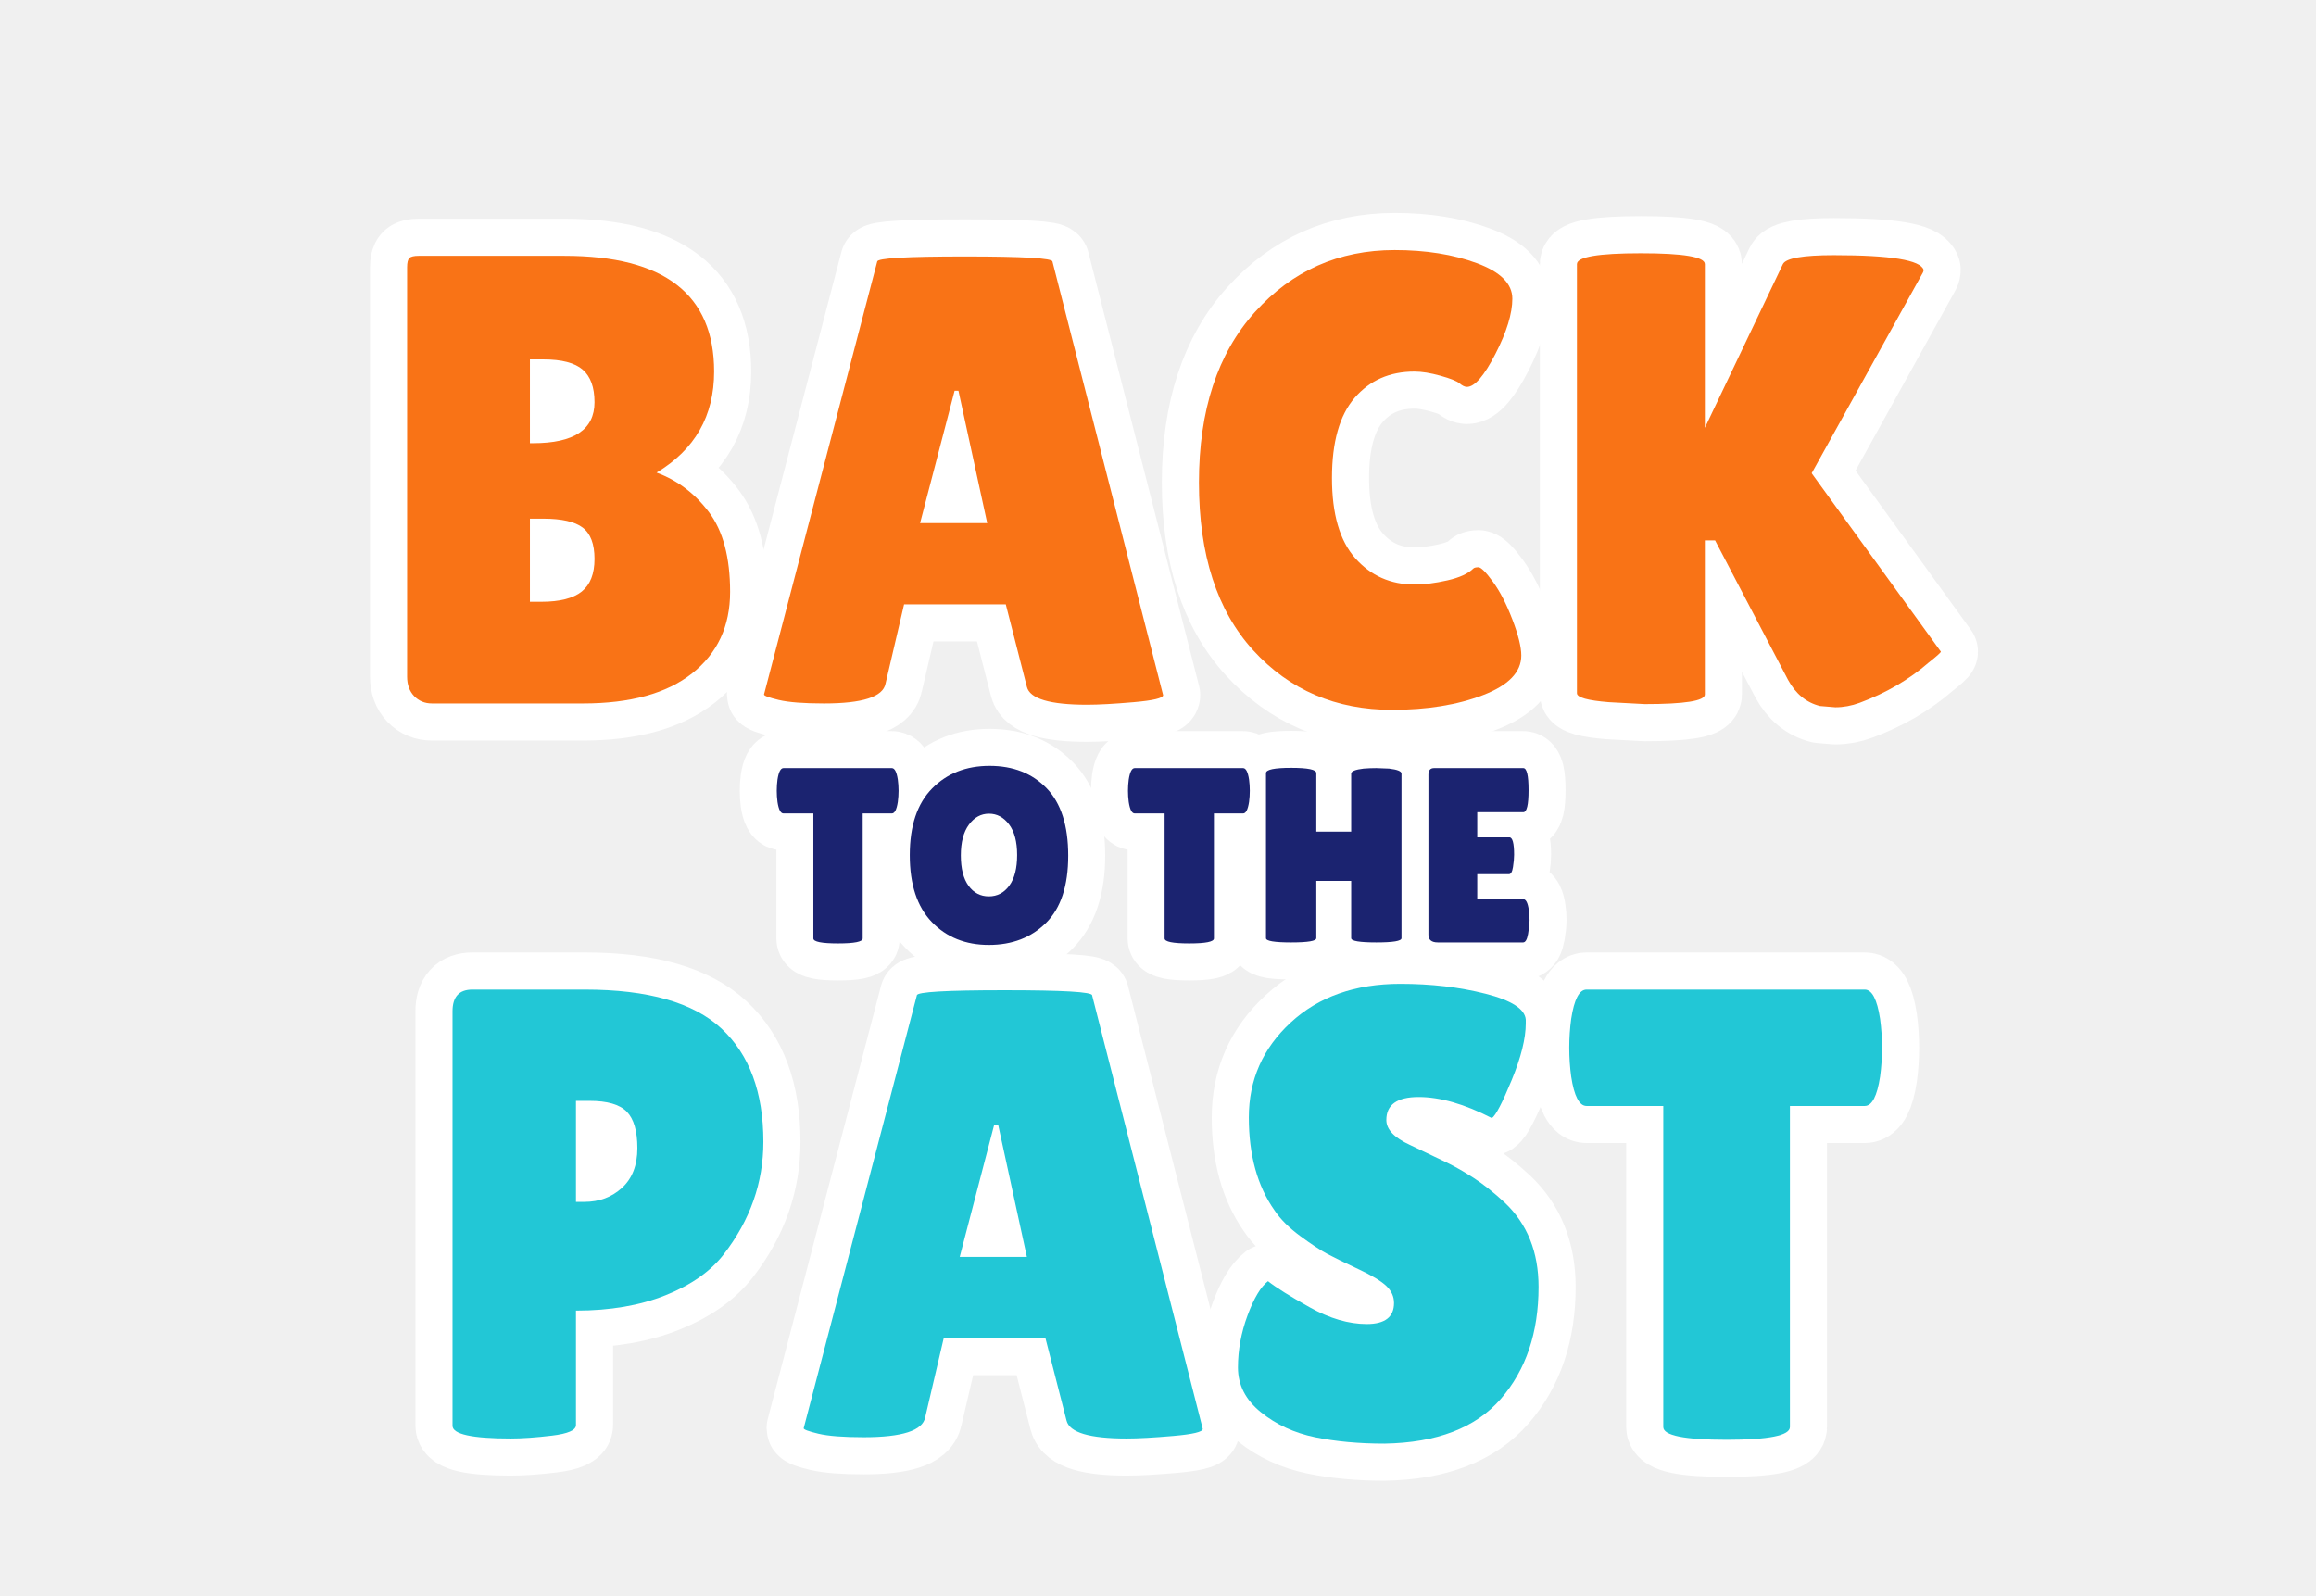
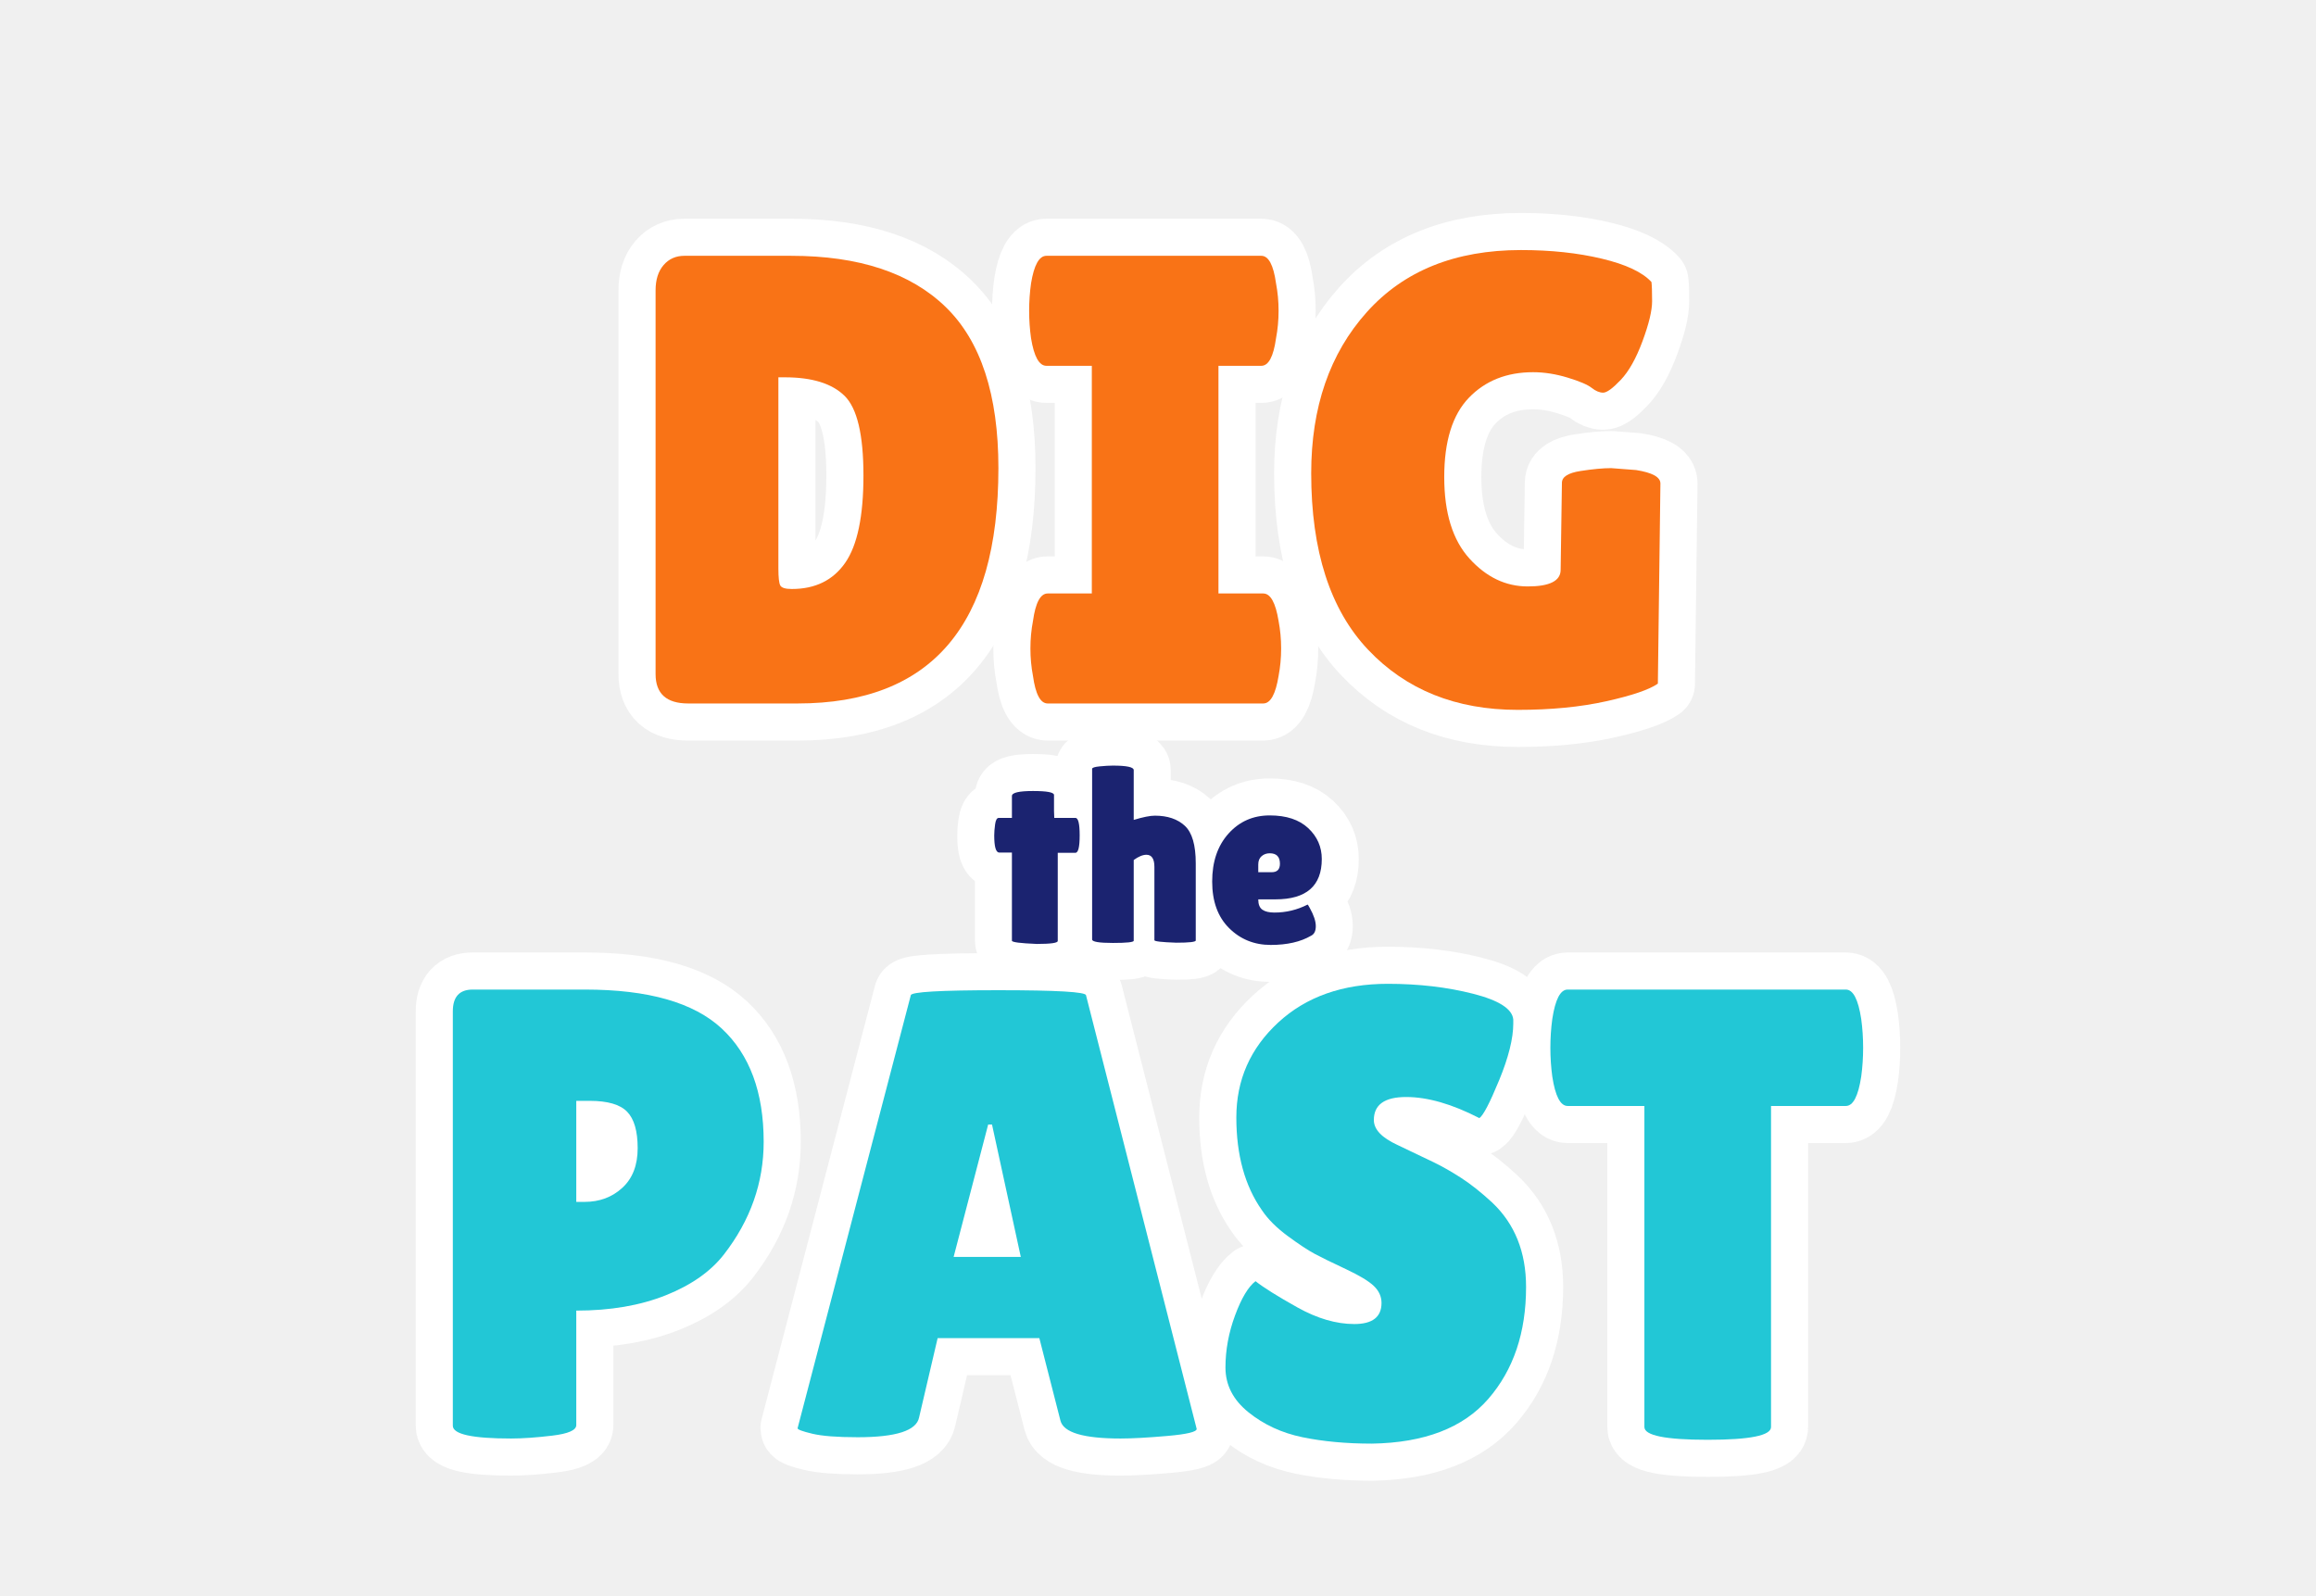
<svg xmlns="http://www.w3.org/2000/svg" viewBox="-24 -24 688 474">
  <g fill="#FFFFFF" stroke="#FFFFFF" stroke-width="116" stroke-linejoin="round">
-     <path transform="translate(85.35,185) scale(0.19,-0.19)" d="M541 519Q541 415 451 361Q500 343 533.0 299.0Q566 255 566.0 174.5Q566 94 506.5 47.0Q447 0 336 0H100Q83 0 72.0 11.5Q61 23 61 42V682Q61 693 64.5 696.5Q68 700 79 700H307Q541 700 541 519ZM253 538V407H258Q354 407 354 471Q354 506 335.5 522.0Q317 538 274 538ZM253 289V159H271Q314 159 334.0 175.0Q354 191 354.0 226.0Q354 261 335.5 275.0Q317 289 274 289Z" />
-     <path transform="translate(200.11,185) scale(0.19,-0.19)" d="M520 -2Q433 -2 426 26L393 155H234L205 31Q199 0 109 0Q61 0 38.0 5.5Q15 11 15 14L192 691Q192 699 329.0 699.0Q466 699 466 691L639 13Q639 6 593.0 2.0Q547 -2 520 -2ZM259 282H364L319 489H313Z" />
-     <path transform="translate(326.46,185) scale(0.19,-0.19)" d="M449 495Q444 495 437.5 500.5Q431 506 407.5 512.5Q384 519 367 519Q309 519 273.5 478.0Q238 437 238.0 352.5Q238 268 274.5 227.0Q311 186 367 186Q390 186 418.5 192.5Q447 199 459 211Q461 213 467.0 213.0Q473 213 489.5 190.5Q506 168 520.0 131.5Q534 95 534 75Q534 36 474.0 13.0Q414 -10 332 -10Q200 -10 115.0 83.0Q30 176 30.0 345.5Q30 515 117.5 612.0Q205 709 336 709Q409 709 464.5 688.5Q520 668 520.0 633.0Q520 598 493.5 546.5Q467 495 449 495Z" />
-     <path transform="translate(434.95,185) scale(0.19,-0.19)" d="M250 14Q250 -1 156 -1L100 2Q50 6 50 16V687Q50 704 150.0 704.0Q250 704 250 687V431L372 687Q379 701 452 701Q585 701 592 678Q592 676 591 674L417 360L619 81Q619 79 600 64Q554 24 492 1Q473 -6 454 -6L430 -4Q398 4 380 37L266 255H250Z" />
+     <path transform="translate(161.25,185) scale(0.19,-0.19)" d="M50 46V646Q50 671 62.5 685.5Q75 700 95 700H262Q421 700 503.5 620Q586 540 586 368Q586 0 272 0H101Q50 0 50 46ZM242 510V211Q242 190 245 184.5Q248 179 263 179Q318 179 346.5 220Q375 261 375 356.5Q375 452 345.5 481Q316 510 252 510Z" />
+     <path transform="translate(278.30,185) scale(0.19,-0.19)" d="M116 172V528H45Q28 528 21 571Q18 592 18 614Q18 636 21 657Q28 700 45 700H381Q398 700 404 657Q408 636 408 614Q408 592 404 571Q398 528 381 528H314V172H384Q401 172 408 129Q412 108 412 86Q412 64 408 43Q401 0 384 0H47Q30 0 24 43Q20 64 20 86Q20 108 24 129Q30 172 47 172Z" />
+     <path transform="translate(359.81,185) scale(0.19,-0.19)" d="M420 209 422 345Q422 359 451 363.5Q480 368 499 368L538 365Q576 359 576 344L572 31Q552 17 491.5 3.5Q431 -10 353 -10Q208 -10 119 84Q30 178 30 360Q30 515 117 612Q204 709 358 709Q428 709 484.5 695.5Q541 682 562 659Q563 651 563 629Q563 607 548 566.5Q533 526 514 506Q495 486 486.5 486Q478 486 468.5 493.5Q459 501 431 509.5Q403 518 377 518Q315 518 276.5 478Q238 438 238 354Q238 270 277.5 226.5Q317 183 368.5 183Q420 183 420 209Z" />
  </g>
  <g fill="#FFFFFF" stroke="#FFFFFF" stroke-width="297" stroke-linejoin="round">
-     <path transform="translate(206.30,256) scale(0.074,-0.074)" d="M351 16Q351 -4 252.0 -4.0Q153 -4 153 16V518H33Q16 518 9 564Q6 586 6.0 609.0Q6 632 9 654Q16 700 33 700H468Q485 700 492 654Q495 632 495.0 609.0Q495 586 492 564Q485 518 468 518H351Z" />
-     <path transform="translate(244.04,256) scale(0.074,-0.074)" d="M347.5 -10.0Q207 -10 118.5 82.0Q30 174 30.0 350.5Q30 527 119.5 618.0Q209 709 350.5 709.0Q492 709 579.0 619.5Q666 530 666.0 348.5Q666 167 577.0 78.5Q488 -10 347.5 -10.0ZM348.0 517.0Q300 517 267.5 473.0Q235 429 235.0 349.5Q235 270 266.0 227.5Q297 185 347.5 185.0Q398 185 429.5 228.0Q461 271 461.0 351.0Q461 431 428.5 474.0Q396 517 348.0 517.0Z" />
-     <path transform="translate(310.64,256) scale(0.074,-0.074)" d="M351 16Q351 -4 252.0 -4.0Q153 -4 153 16V518H33Q16 518 9 564Q6 586 6.0 609.0Q6 632 9 654Q16 700 33 700H468Q485 700 492 654Q495 632 495.0 609.0Q495 586 492 564Q485 518 468 518H351Z" />
-     <path transform="translate(348.38,256) scale(0.074,-0.074)" d="M594 17Q594 0 493.0 0.0Q392 0 392 17V247H252V17Q252 0 151.0 0.0Q50 0 50 17V680Q50 701 151.0 701.0Q252 701 252 680V445H392V678Q392 692 442 698Q468 700 493 700L544 698Q594 692 594 678Z" />
-     <path transform="translate(396.63,256) scale(0.074,-0.074)" d="M375 422Q394 422 394 352Q394 331 389.5 302.5Q385 274 373 274H246V174H430Q447 174 453 130Q456 111 456.0 89.5Q456 68 450.0 34.0Q444 0 430 0H88Q50 0 50 31V674Q50 700 73 700H431Q452 700 452.0 611.5Q452 523 431 523H246V422Z" />
+     <path transform="translate(269.87,256) scale(0.074,-0.074)" d="M275 6Q275 -6 191 -6Q91 -2 91 7V361H40Q20 361 20 430Q20 448 23.5 474Q27 500 38 500H91V588Q91 608 175.5 608Q260 608 260 592V528L261 500H346Q363 500 363 430Q363 360 346 360H275Z" />
+     <path transform="translate(297.10,256) scale(0.074,-0.074)" d="M212 7Q212 -2 128.5 -2Q45 -2 45 12V697Q45 704 76 707Q107 710 128 710Q212 710 212 692V492Q268 509 297 509Q373 509 417 468.5Q461 428 461 318V8Q461 -1 383 -1Q295 2 295 9V303Q295 352 263 352Q241 352 212 331Z" />
+     <path transform="translate(334.17,256) scale(0.074,-0.074)" d="M423 27Q360 -10 261 -10Q162 -10 94 57.5Q26 125 26 244.5Q26 364 91.5 437Q157 510 257 510Q357 510 411.5 459Q466 408 466 335Q466 173 280 173H211Q211 143 227.5 131.5Q244 120 276 120Q346 120 409 152Q410 153 418 138Q442 95 442 65.5Q442 36 423 27ZM298 316Q298 358 257 358Q238 358 224.5 346.5Q211 335 211 313V282H265Q298 282 298 316Z" />
  </g>
  <g fill="#FFFFFF" stroke="#FFFFFF" stroke-width="116" stroke-linejoin="round">
-     <path transform="translate(101.69,403) scale(0.19,-0.19)" d="M137 -2Q46 -2 46 18V666Q46 700 77 700H253Q401 700 466.5 639.0Q532 578 532 462Q532 366 470 286Q439 246 379.0 222.0Q319 198 239 198V19Q239 7 201.5 2.5Q164 -2 137 -2ZM239 526V368H252Q287 368 311.0 390.0Q335 412 335.0 452.0Q335 492 318.5 509.0Q302 526 260 526Z" />
-     <path transform="translate(211.89,403) scale(0.19,-0.19)" d="M520 -2Q433 -2 426 26L393 155H234L205 31Q199 0 109 0Q61 0 38.0 5.5Q15 11 15 14L192 691Q192 699 329.0 699.0Q466 699 466 691L639 13Q639 6 593.0 2.0Q547 -2 520 -2ZM259 282H364L319 489H313Z" />
-     <path transform="translate(338.24,403) scale(0.19,-0.19)" d="M76 244Q95 229 141.5 203.0Q188 177 230.5 177.0Q273 177 273 210Q273 225 261.0 236.5Q249 248 217.0 263.0Q185 278 169.0 286.5Q153 295 126.5 314.5Q100 334 86 355Q46 412 46.0 500.0Q46 588 111.5 648.5Q177 709 283 709Q355 709 416.0 693.5Q477 678 479 653Q479 650 479 647Q479 612 457.0 558.5Q435 505 426 499Q362 532 311.5 532.0Q261 532 261 496Q261 474 298 457Q306 453 321.0 446.0Q336 439 355.5 429.5Q375 420 397.5 405.5Q420 391 446 367Q499 317 499 235Q499 128 440.0 60.0Q381 -8 258 -10Q198 -10 149.5 0.0Q101 10 65.0 39.0Q29 68 29.0 109.0Q29 150 44.0 190.5Q59 231 76 244Z" />
-     <path transform="translate(441.03,403) scale(0.19,-0.19)" d="M351 16Q351 -4 252.0 -4.0Q153 -4 153 16V518H33Q16 518 9 564Q6 586 6.0 609.0Q6 632 9 654Q16 700 33 700H468Q485 700 492 654Q495 632 495.0 609.0Q495 586 492 564Q485 518 468 518H351Z" />
+     <path transform="translate(101.78,403) scale(0.19,-0.19)" d="M137 -2Q46 -2 46 18V666Q46 700 77 700H253Q401 700 466.5 639Q532 578 532 462Q532 366 470 286Q439 246 379 222Q319 198 239 198V19Q239 7 201.5 2.5Q164 -2 137 -2ZM239 526V368H252Q287 368 311 390Q335 412 335 452Q335 492 318.5 509Q302 526 260 526Z" />
+     <path transform="translate(210.08,403) scale(0.19,-0.19)" d="M520 -2Q433 -2 426 26L393 155H234L205 31Q199 0 109 0Q61 0 38 5.5Q15 11 15 14L192 691Q192 699 329 699Q466 699 466 691L639 13Q639 6 593 2Q547 -2 520 -2ZM259 282H364L319 489H313Z" />
+     <path transform="translate(334.53,403) scale(0.19,-0.19)" d="M76 244Q95 229 141.5 203Q188 177 230.5 177Q273 177 273 210Q273 225 261 236.5Q249 248 217 263Q185 278 169 286.5Q153 295 126.5 314.5Q100 334 86 355Q46 412 46 500Q46 588 111.5 648.5Q177 709 283 709Q355 709 416 693.5Q477 678 479 653Q479 650 479 647Q479 612 457 558.5Q435 505 426 499Q362 532 311.5 532Q261 532 261 496Q261 474 298 457Q306 453 321 446Q336 439 355.5 429.5Q375 420 397.5 405.5Q420 391 446 367Q499 317 499 235Q499 128 440 60Q381 -8 258 -10Q198 -10 149.5 0Q101 10 65 39Q29 68 29 109Q29 150 44 190.5Q59 231 76 244Z" />
+     <path transform="translate(435.42,403) scale(0.19,-0.19)" d="M351 16Q351 -4 252 -4Q153 -4 153 16V518H33Q16 518 9 564Q6 586 6 609Q6 632 9 654Q16 700 33 700H468Q485 700 492 654Q495 632 495 609Q495 586 492 564Q485 518 468 518H351Z" />
  </g>
  <g fill="#F97316">
-     <path transform="translate(85.35,185) scale(0.19,-0.19)" d="M541 519Q541 415 451 361Q500 343 533.0 299.0Q566 255 566.0 174.5Q566 94 506.5 47.0Q447 0 336 0H100Q83 0 72.0 11.5Q61 23 61 42V682Q61 693 64.5 696.5Q68 700 79 700H307Q541 700 541 519ZM253 538V407H258Q354 407 354 471Q354 506 335.5 522.0Q317 538 274 538ZM253 289V159H271Q314 159 334.0 175.0Q354 191 354.0 226.0Q354 261 335.5 275.0Q317 289 274 289Z" />
-     <path transform="translate(200.11,185) scale(0.19,-0.19)" d="M520 -2Q433 -2 426 26L393 155H234L205 31Q199 0 109 0Q61 0 38.0 5.5Q15 11 15 14L192 691Q192 699 329.0 699.0Q466 699 466 691L639 13Q639 6 593.0 2.0Q547 -2 520 -2ZM259 282H364L319 489H313Z" />
-     <path transform="translate(326.46,185) scale(0.19,-0.19)" d="M449 495Q444 495 437.5 500.5Q431 506 407.5 512.5Q384 519 367 519Q309 519 273.5 478.0Q238 437 238.0 352.5Q238 268 274.5 227.0Q311 186 367 186Q390 186 418.5 192.5Q447 199 459 211Q461 213 467.0 213.0Q473 213 489.5 190.5Q506 168 520.0 131.5Q534 95 534 75Q534 36 474.0 13.0Q414 -10 332 -10Q200 -10 115.0 83.0Q30 176 30.0 345.5Q30 515 117.5 612.0Q205 709 336 709Q409 709 464.5 688.5Q520 668 520.0 633.0Q520 598 493.5 546.5Q467 495 449 495Z" />
-     <path transform="translate(434.95,185) scale(0.19,-0.19)" d="M250 14Q250 -1 156 -1L100 2Q50 6 50 16V687Q50 704 150.0 704.0Q250 704 250 687V431L372 687Q379 701 452 701Q585 701 592 678Q592 676 591 674L417 360L619 81Q619 79 600 64Q554 24 492 1Q473 -6 454 -6L430 -4Q398 4 380 37L266 255H250Z" />
+     <path transform="translate(161.25,185) scale(0.19,-0.19)" d="M50 46V646Q50 671 62.5 685.5Q75 700 95 700H262Q421 700 503.5 620Q586 540 586 368Q586 0 272 0H101Q50 0 50 46ZM242 510V211Q242 190 245 184.5Q248 179 263 179Q318 179 346.5 220Q375 261 375 356.5Q375 452 345.5 481Q316 510 252 510Z" />
+     <path transform="translate(278.30,185) scale(0.19,-0.19)" d="M116 172V528H45Q28 528 21 571Q18 592 18 614Q18 636 21 657Q28 700 45 700H381Q398 700 404 657Q408 636 408 614Q408 592 404 571Q398 528 381 528H314V172H384Q401 172 408 129Q412 108 412 86Q412 64 408 43Q401 0 384 0H47Q30 0 24 43Q20 64 20 86Q20 108 24 129Q30 172 47 172Z" />
+     <path transform="translate(359.81,185) scale(0.19,-0.19)" d="M420 209 422 345Q422 359 451 363.5Q480 368 499 368L538 365Q576 359 576 344L572 31Q552 17 491.5 3.5Q431 -10 353 -10Q208 -10 119 84Q30 178 30 360Q30 515 117 612Q204 709 358 709Q428 709 484.5 695.5Q541 682 562 659Q563 651 563 629Q563 607 548 566.5Q533 526 514 506Q495 486 486.5 486Q478 486 468.5 493.5Q459 501 431 509.5Q403 518 377 518Q315 518 276.5 478Q238 438 238 354Q238 270 277.5 226.5Q317 183 368.5 183Q420 183 420 209Z" />
  </g>
  <g fill="#1b2370">
-     <path transform="translate(206.30,256) scale(0.074,-0.074)" d="M351 16Q351 -4 252.0 -4.0Q153 -4 153 16V518H33Q16 518 9 564Q6 586 6.0 609.0Q6 632 9 654Q16 700 33 700H468Q485 700 492 654Q495 632 495.0 609.0Q495 586 492 564Q485 518 468 518H351Z" />
-     <path transform="translate(244.04,256) scale(0.074,-0.074)" d="M347.5 -10.0Q207 -10 118.5 82.0Q30 174 30.0 350.5Q30 527 119.5 618.0Q209 709 350.5 709.0Q492 709 579.0 619.5Q666 530 666.0 348.5Q666 167 577.0 78.5Q488 -10 347.5 -10.0ZM348.0 517.0Q300 517 267.5 473.0Q235 429 235.0 349.5Q235 270 266.0 227.5Q297 185 347.5 185.0Q398 185 429.5 228.0Q461 271 461.0 351.0Q461 431 428.5 474.0Q396 517 348.0 517.0Z" />
-     <path transform="translate(310.64,256) scale(0.074,-0.074)" d="M351 16Q351 -4 252.0 -4.0Q153 -4 153 16V518H33Q16 518 9 564Q6 586 6.0 609.0Q6 632 9 654Q16 700 33 700H468Q485 700 492 654Q495 632 495.0 609.0Q495 586 492 564Q485 518 468 518H351Z" />
-     <path transform="translate(348.38,256) scale(0.074,-0.074)" d="M594 17Q594 0 493.0 0.0Q392 0 392 17V247H252V17Q252 0 151.0 0.0Q50 0 50 17V680Q50 701 151.0 701.0Q252 701 252 680V445H392V678Q392 692 442 698Q468 700 493 700L544 698Q594 692 594 678Z" />
-     <path transform="translate(396.63,256) scale(0.074,-0.074)" d="M375 422Q394 422 394 352Q394 331 389.5 302.5Q385 274 373 274H246V174H430Q447 174 453 130Q456 111 456.0 89.5Q456 68 450.0 34.0Q444 0 430 0H88Q50 0 50 31V674Q50 700 73 700H431Q452 700 452.0 611.5Q452 523 431 523H246V422Z" />
+     <path transform="translate(269.87,256) scale(0.074,-0.074)" d="M275 6Q275 -6 191 -6Q91 -2 91 7V361H40Q20 361 20 430Q20 448 23.5 474Q27 500 38 500H91V588Q91 608 175.5 608Q260 608 260 592V528L261 500H346Q363 500 363 430Q363 360 346 360H275Z" />
+     <path transform="translate(297.10,256) scale(0.074,-0.074)" d="M212 7Q212 -2 128.5 -2Q45 -2 45 12V697Q45 704 76 707Q107 710 128 710Q212 710 212 692V492Q268 509 297 509Q373 509 417 468.5Q461 428 461 318V8Q461 -1 383 -1Q295 2 295 9V303Q295 352 263 352Q241 352 212 331Z" />
+     <path transform="translate(334.17,256) scale(0.074,-0.074)" d="M423 27Q360 -10 261 -10Q162 -10 94 57.5Q26 125 26 244.5Q26 364 91.5 437Q157 510 257 510Q357 510 411.5 459Q466 408 466 335Q466 173 280 173H211Q211 143 227.5 131.5Q244 120 276 120Q346 120 409 152Q410 153 418 138Q442 95 442 65.5Q442 36 423 27ZM298 316Q298 358 257 358Q238 358 224.5 346.5Q211 335 211 313V282H265Q298 282 298 316Z" />
  </g>
  <g fill="#22C7D6">
-     <path transform="translate(101.69,403) scale(0.19,-0.19)" d="M137 -2Q46 -2 46 18V666Q46 700 77 700H253Q401 700 466.5 639.0Q532 578 532 462Q532 366 470 286Q439 246 379.0 222.0Q319 198 239 198V19Q239 7 201.5 2.5Q164 -2 137 -2ZM239 526V368H252Q287 368 311.0 390.0Q335 412 335.0 452.0Q335 492 318.5 509.0Q302 526 260 526Z" />
-     <path transform="translate(211.89,403) scale(0.19,-0.19)" d="M520 -2Q433 -2 426 26L393 155H234L205 31Q199 0 109 0Q61 0 38.0 5.5Q15 11 15 14L192 691Q192 699 329.0 699.0Q466 699 466 691L639 13Q639 6 593.0 2.0Q547 -2 520 -2ZM259 282H364L319 489H313Z" />
-     <path transform="translate(338.24,403) scale(0.19,-0.19)" d="M76 244Q95 229 141.5 203.0Q188 177 230.5 177.0Q273 177 273 210Q273 225 261.0 236.5Q249 248 217.0 263.0Q185 278 169.0 286.5Q153 295 126.5 314.5Q100 334 86 355Q46 412 46.0 500.0Q46 588 111.5 648.5Q177 709 283 709Q355 709 416.0 693.5Q477 678 479 653Q479 650 479 647Q479 612 457.0 558.5Q435 505 426 499Q362 532 311.5 532.0Q261 532 261 496Q261 474 298 457Q306 453 321.0 446.0Q336 439 355.5 429.5Q375 420 397.5 405.5Q420 391 446 367Q499 317 499 235Q499 128 440.0 60.0Q381 -8 258 -10Q198 -10 149.5 0.0Q101 10 65.0 39.0Q29 68 29.0 109.0Q29 150 44.0 190.5Q59 231 76 244Z" />
-     <path transform="translate(441.03,403) scale(0.19,-0.19)" d="M351 16Q351 -4 252.0 -4.0Q153 -4 153 16V518H33Q16 518 9 564Q6 586 6.0 609.0Q6 632 9 654Q16 700 33 700H468Q485 700 492 654Q495 632 495.0 609.0Q495 586 492 564Q485 518 468 518H351Z" />
+     <path transform="translate(101.78,403) scale(0.19,-0.19)" d="M137 -2Q46 -2 46 18V666Q46 700 77 700H253Q401 700 466.5 639Q532 578 532 462Q532 366 470 286Q439 246 379 222Q319 198 239 198V19Q239 7 201.5 2.5Q164 -2 137 -2ZM239 526V368H252Q287 368 311 390Q335 412 335 452Q335 492 318.5 509Q302 526 260 526Z" />
+     <path transform="translate(210.08,403) scale(0.19,-0.19)" d="M520 -2Q433 -2 426 26L393 155H234L205 31Q199 0 109 0Q61 0 38 5.5Q15 11 15 14L192 691Q192 699 329 699Q466 699 466 691L639 13Q639 6 593 2Q547 -2 520 -2ZM259 282H364L319 489H313Z" />
+     <path transform="translate(334.53,403) scale(0.19,-0.19)" d="M76 244Q95 229 141.5 203Q188 177 230.5 177Q273 177 273 210Q273 225 261 236.5Q249 248 217 263Q185 278 169 286.5Q153 295 126.5 314.5Q100 334 86 355Q46 412 46 500Q46 588 111.5 648.5Q177 709 283 709Q355 709 416 693.5Q477 678 479 653Q479 650 479 647Q479 612 457 558.5Q435 505 426 499Q362 532 311.5 532Q261 532 261 496Q261 474 298 457Q306 453 321 446Q336 439 355.5 429.5Q375 420 397.5 405.5Q420 391 446 367Q499 317 499 235Q499 128 440 60Q381 -8 258 -10Q198 -10 149.5 0Q101 10 65 39Q29 68 29 109Q29 150 44 190.5Q59 231 76 244Z" />
+     <path transform="translate(435.42,403) scale(0.19,-0.19)" d="M351 16Q351 -4 252 -4Q153 -4 153 16V518H33Q16 518 9 564Q6 586 6 609Q6 632 9 654Q16 700 33 700H468Q485 700 492 654Q495 632 495 609Q495 586 492 564Q485 518 468 518H351Z" />
  </g>
</svg>
